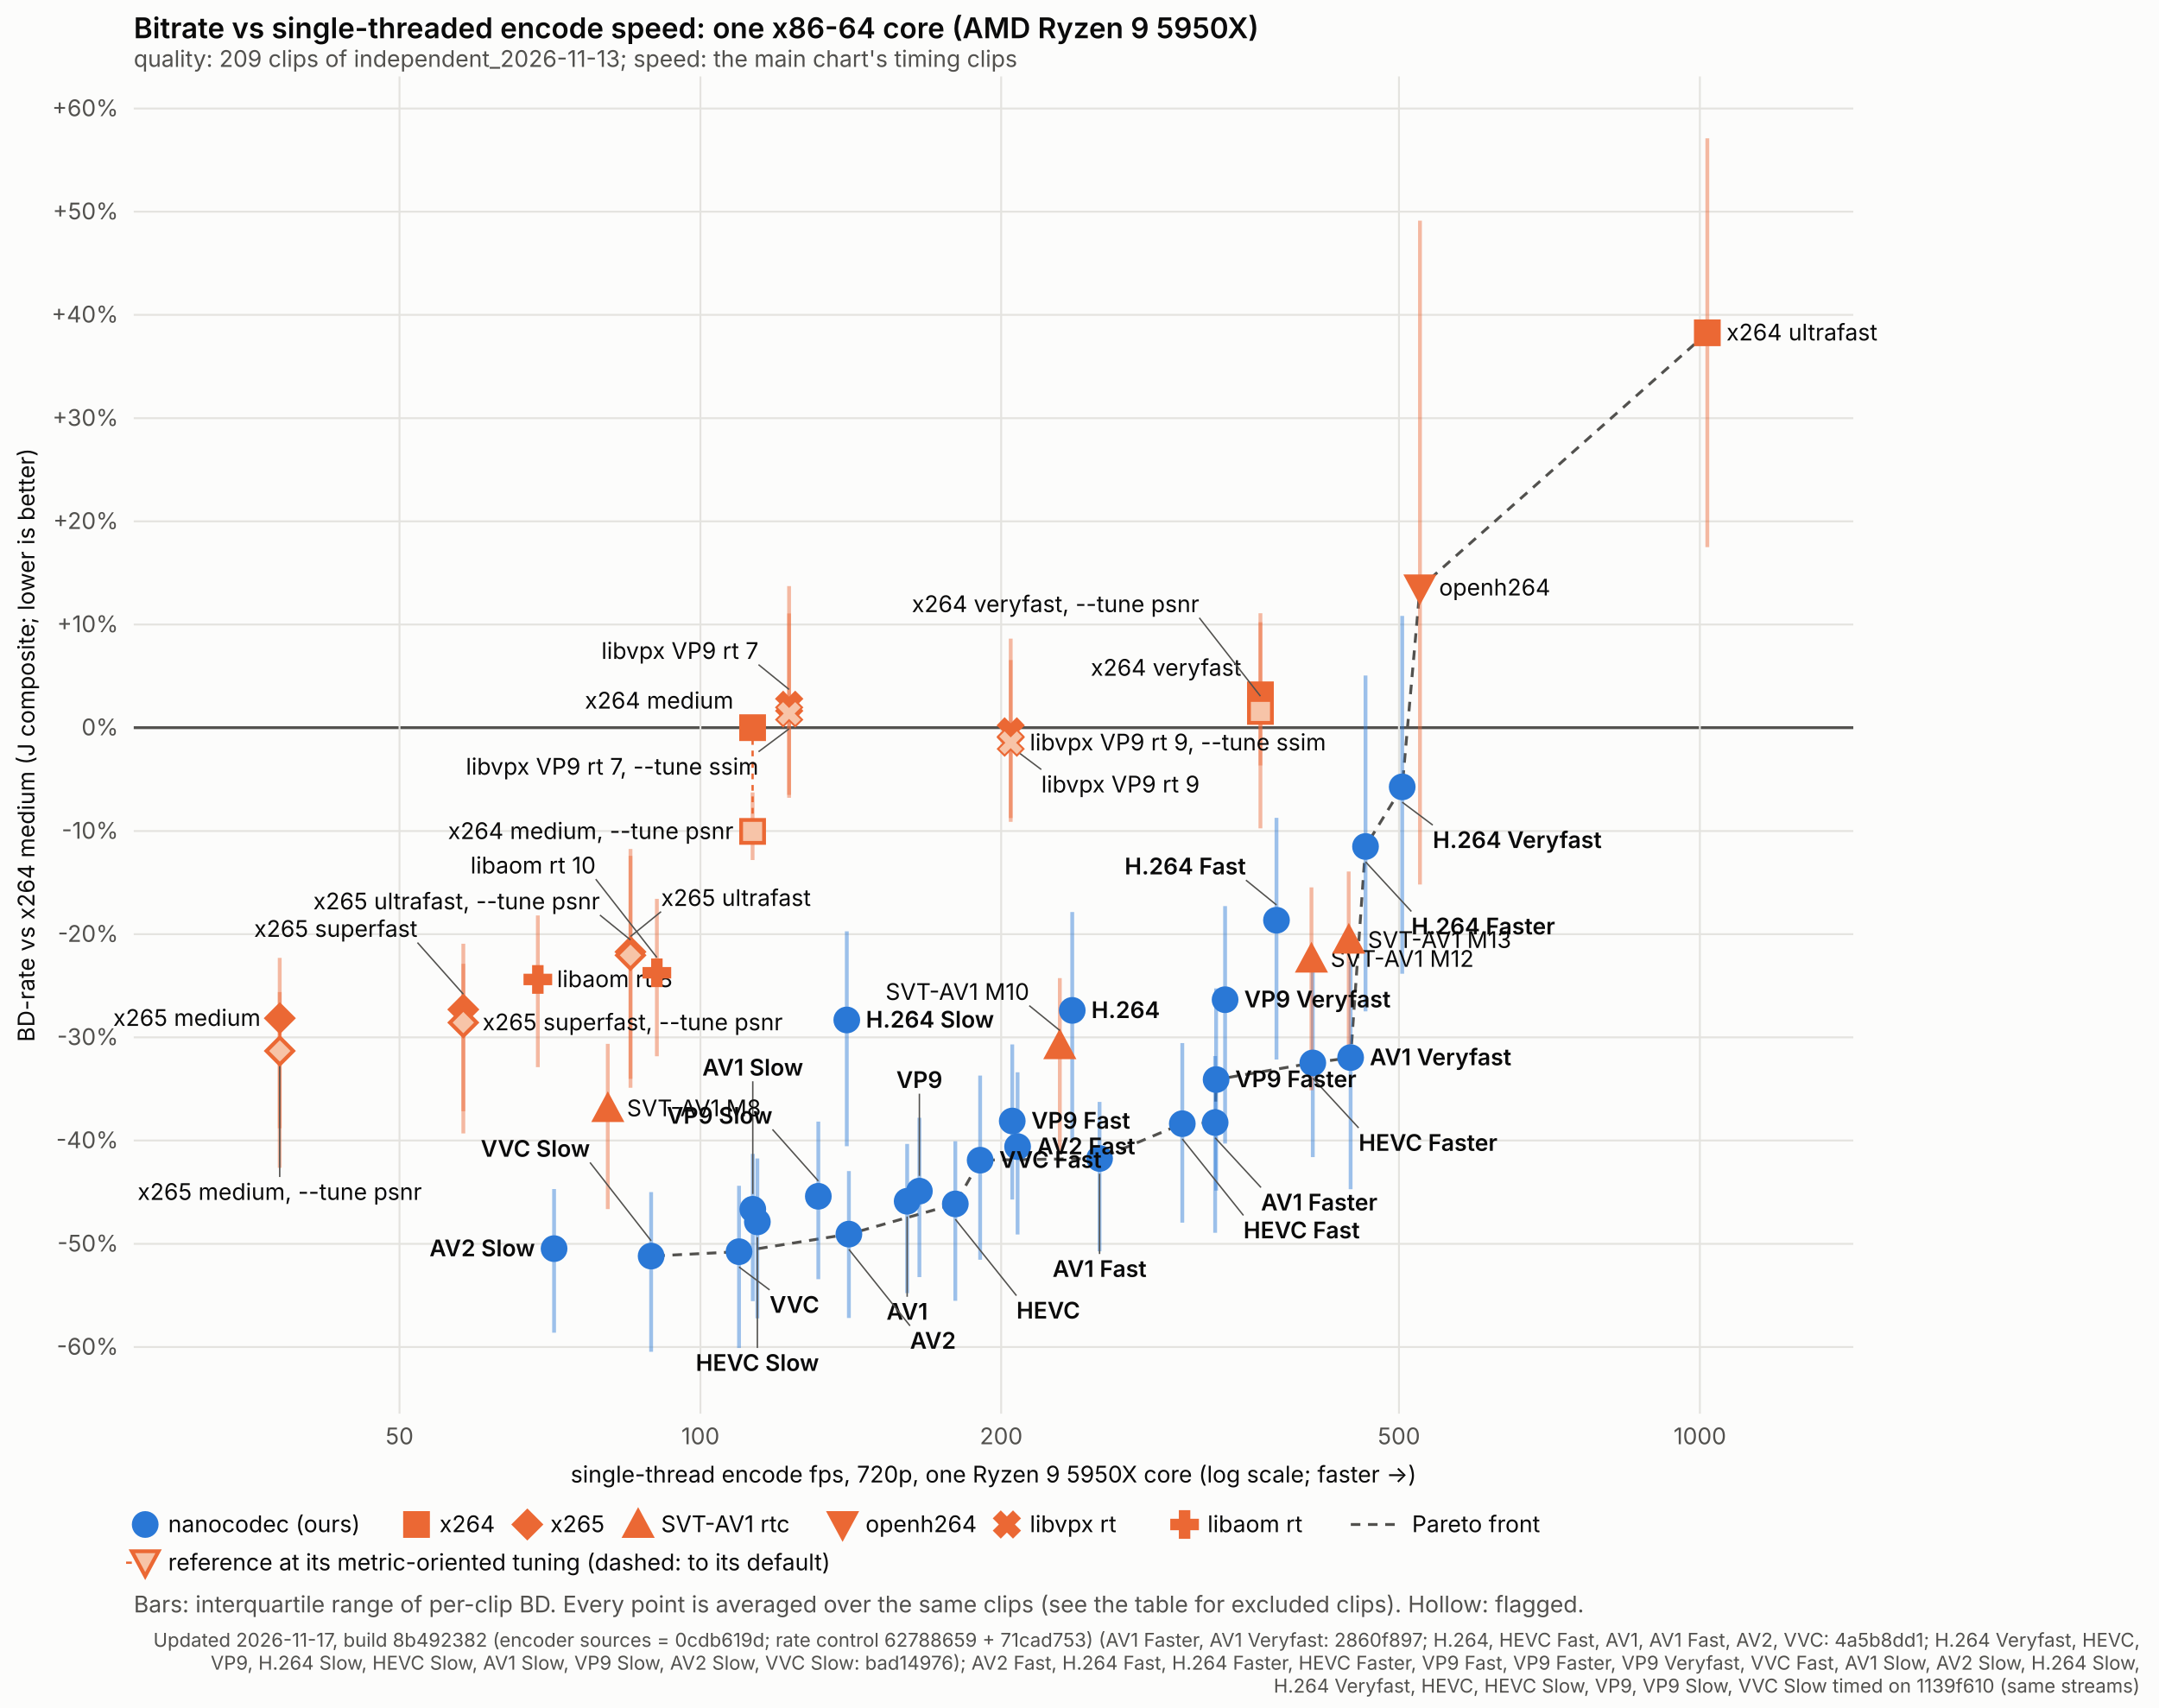
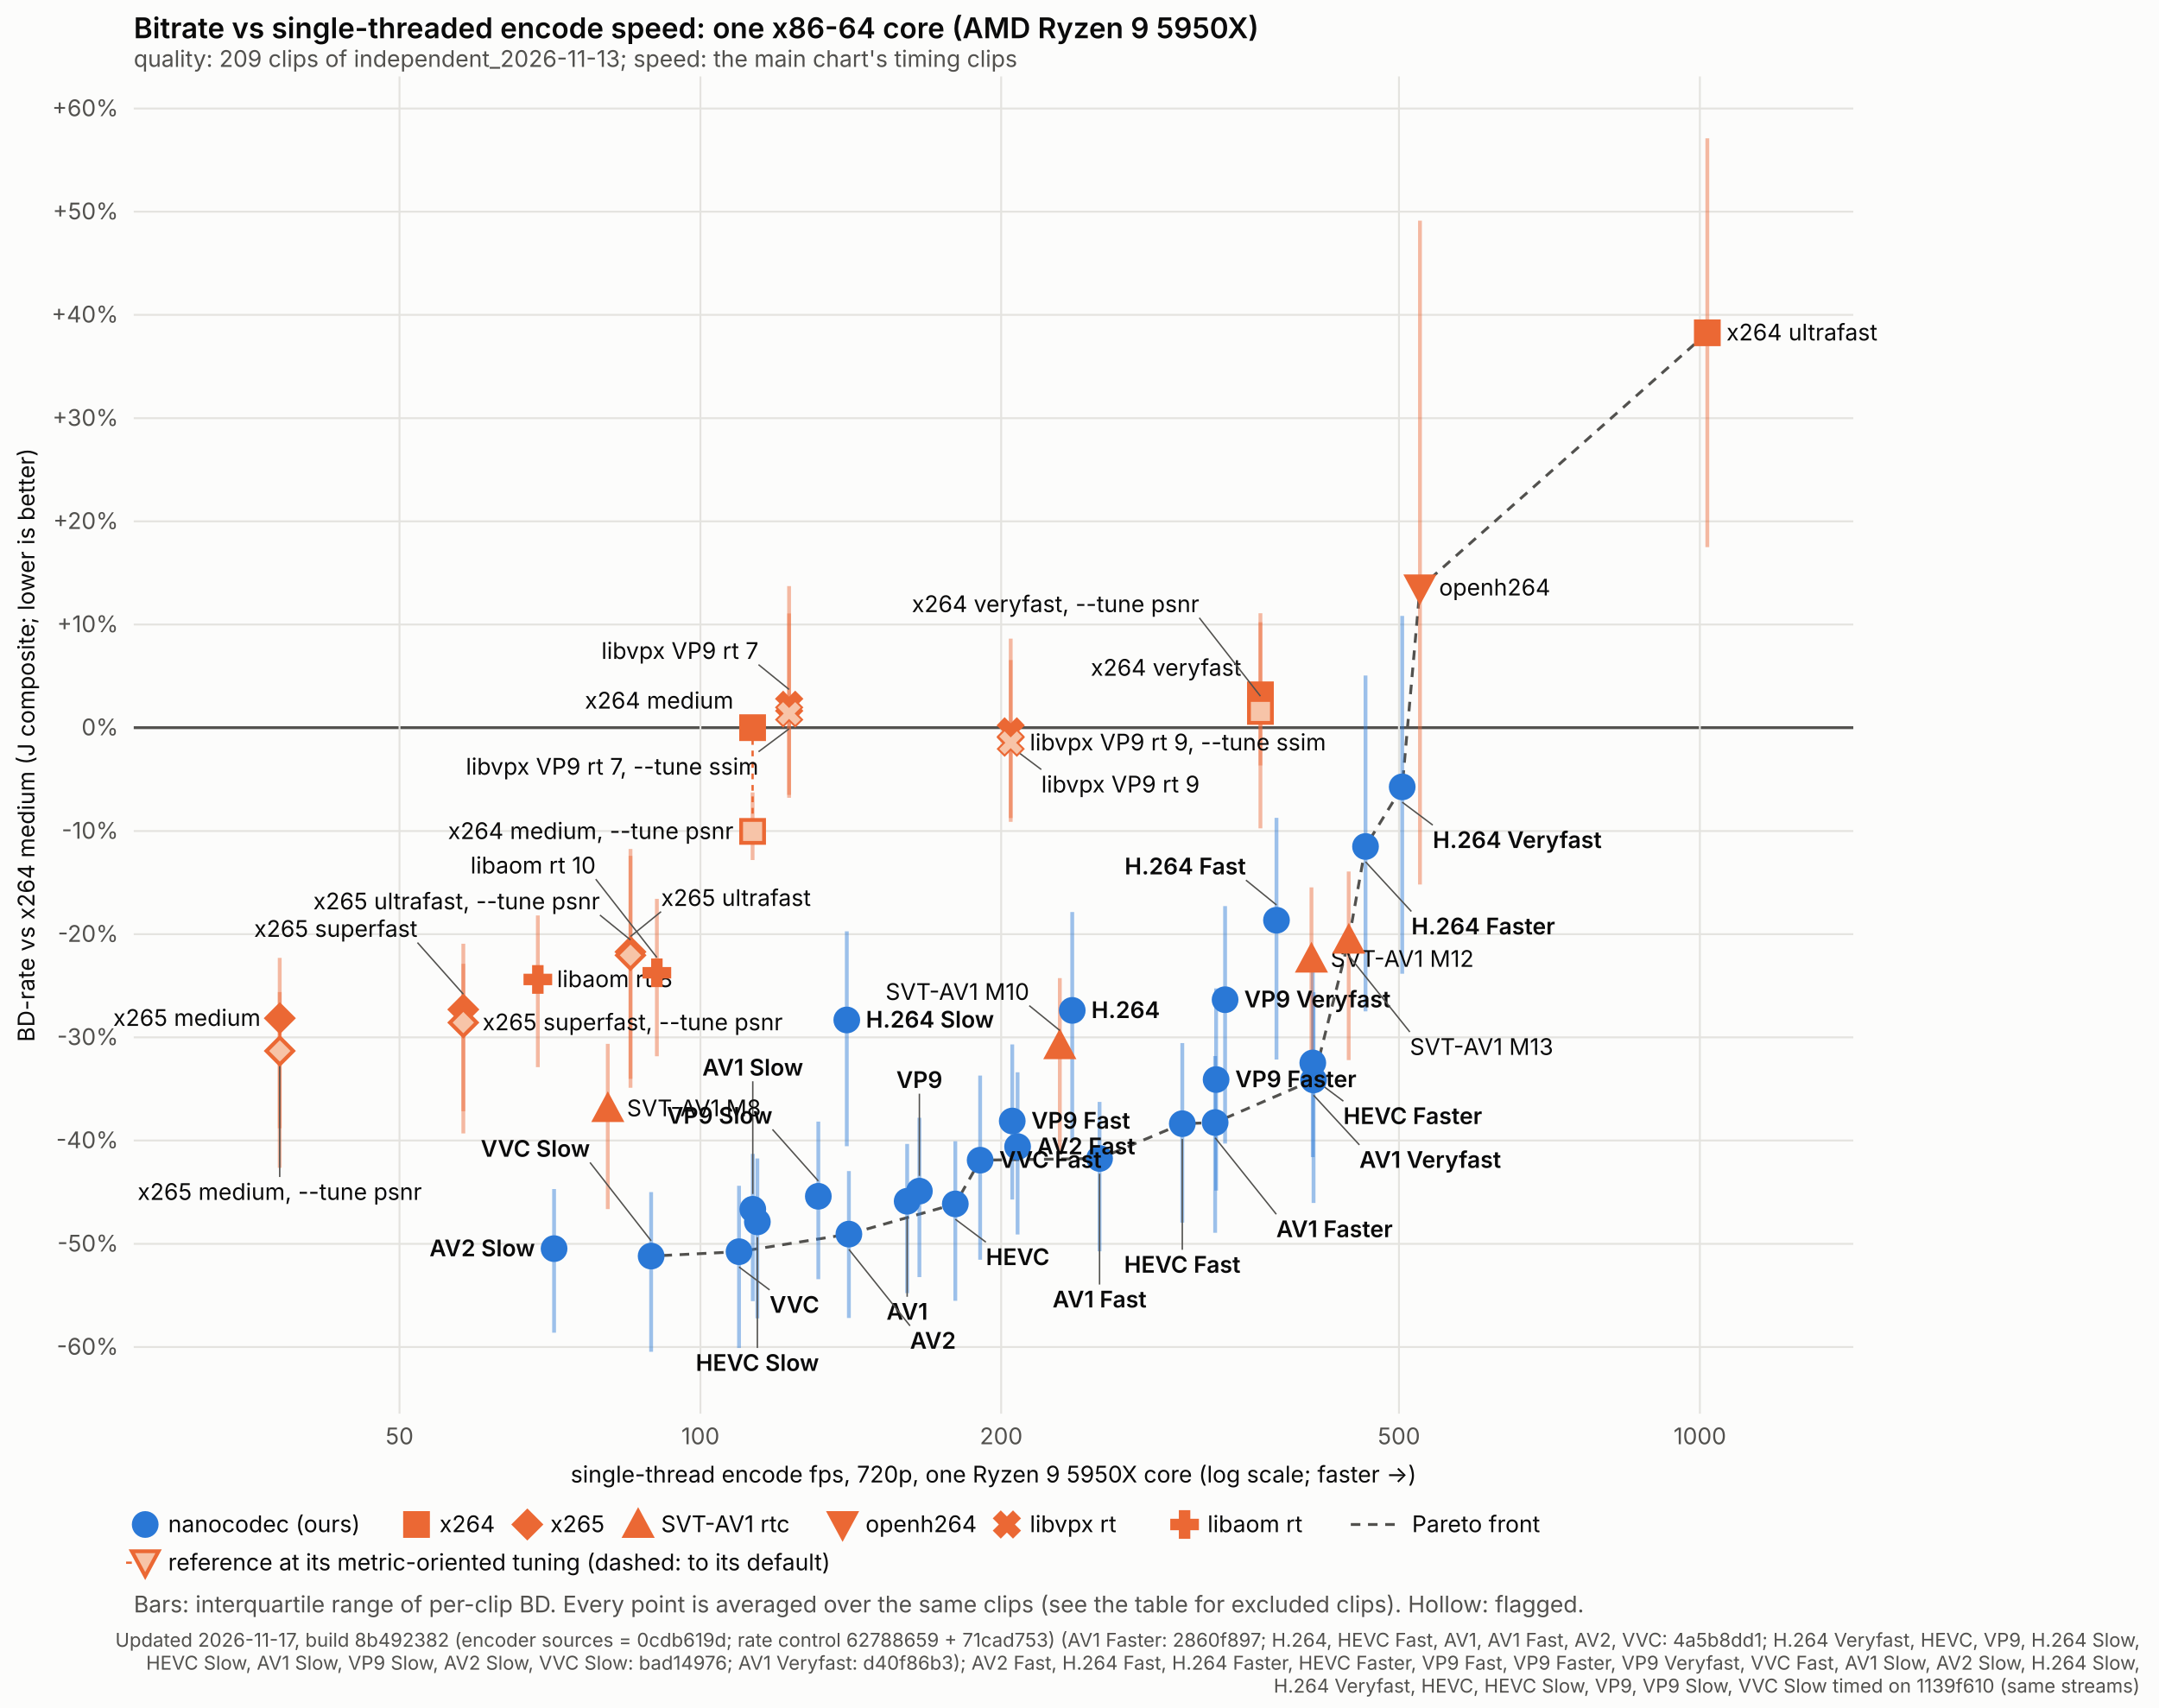
<svg xmlns="http://www.w3.org/2000/svg" viewBox="0 0 1130 894" width="1130" height="894" font-family="system-ui, -apple-system, Segoe UI, sans-serif" font-size="12">
  <rect width="1130" height="894" fill="#fcfcfb" />
  <text x="70" y="20" font-size="15" font-weight="600" fill="#0b0b0b">Bitrate vs single-threaded encode speed: one x86-64 core (AMD Ryzen 9 5950X)</text>
  <text x="70" y="35" fill="#52514e">quality: 209 clips of independent_2026-11-13; speed: the main chart's timing clips</text>
  <line x1="70" x2="970" y1="705.1" y2="705.1" stroke="#e4e3df" stroke-width="1" />
  <text x="62" y="709.1" text-anchor="end" fill="#52514e">-60%</text>
  <line x1="70" x2="970" y1="651.1" y2="651.1" stroke="#e4e3df" stroke-width="1" />
  <text x="62" y="655.1" text-anchor="end" fill="#52514e">-50%</text>
  <line x1="70" x2="970" y1="597.0" y2="597.0" stroke="#e4e3df" stroke-width="1" />
  <text x="62" y="601.0" text-anchor="end" fill="#52514e">-40%</text>
  <line x1="70" x2="970" y1="543.0" y2="543.0" stroke="#e4e3df" stroke-width="1" />
  <text x="62" y="547.0" text-anchor="end" fill="#52514e">-30%</text>
  <line x1="70" x2="970" y1="489.0" y2="489.0" stroke="#e4e3df" stroke-width="1" />
  <text x="62" y="493.0" text-anchor="end" fill="#52514e">-20%</text>
  <line x1="70" x2="970" y1="435.0" y2="435.0" stroke="#e4e3df" stroke-width="1" />
  <text x="62" y="439.0" text-anchor="end" fill="#52514e">-10%</text>
  <line x1="70" x2="970" y1="380.9" y2="380.9" stroke="#52514e" stroke-width="1.5" />
  <text x="62" y="384.9" text-anchor="end" fill="#52514e">0%</text>
  <line x1="70" x2="970" y1="326.9" y2="326.9" stroke="#e4e3df" stroke-width="1" />
  <text x="62" y="330.9" text-anchor="end" fill="#52514e">+10%</text>
  <line x1="70" x2="970" y1="272.9" y2="272.9" stroke="#e4e3df" stroke-width="1" />
  <text x="62" y="276.9" text-anchor="end" fill="#52514e">+20%</text>
  <line x1="70" x2="970" y1="218.9" y2="218.9" stroke="#e4e3df" stroke-width="1" />
  <text x="62" y="222.9" text-anchor="end" fill="#52514e">+30%</text>
  <line x1="70" x2="970" y1="164.8" y2="164.8" stroke="#e4e3df" stroke-width="1" />
  <text x="62" y="168.8" text-anchor="end" fill="#52514e">+40%</text>
  <line x1="70" x2="970" y1="110.8" y2="110.8" stroke="#e4e3df" stroke-width="1" />
  <text x="62" y="114.8" text-anchor="end" fill="#52514e">+50%</text>
  <line x1="70" x2="970" y1="56.8" y2="56.8" stroke="#e4e3df" stroke-width="1" />
  <text x="62" y="60.8" text-anchor="end" fill="#52514e">+60%</text>
  <line x1="209.1" x2="209.1" y1="40" y2="740" stroke="#e4e3df" />
  <text x="209.1" y="756" text-anchor="middle" fill="#52514e">50</text>
  <line x1="366.6" x2="366.6" y1="40" y2="740" stroke="#e4e3df" />
  <text x="366.6" y="756" text-anchor="middle" fill="#52514e">100</text>
  <line x1="524.0" x2="524.0" y1="40" y2="740" stroke="#e4e3df" />
  <text x="524.0" y="756" text-anchor="middle" fill="#52514e">200</text>
  <line x1="732.2" x2="732.2" y1="40" y2="740" stroke="#e4e3df" />
  <text x="732.2" y="756" text-anchor="middle" fill="#52514e">500</text>
  <line x1="889.7" x2="889.7" y1="40" y2="740" stroke="#e4e3df" />
  <text x="889.7" y="756" text-anchor="middle" fill="#52514e">1000</text>
  <text x="520.0" y="776" text-anchor="middle" fill="#0b0b0b">single-thread encode fps, 720p, one Ryzen 9 5950X core (log scale; faster →)</text>
  <text transform="translate(18,390.0) rotate(-90)" text-anchor="middle" fill="#0b0b0b">BD-rate vs x264 medium (J composite; lower is better)</text>
-   <polyline points="893.6,174.2 743.2,307.7 733.9,411.9 714.7,443.1 706.9,553.6 687.1,556.4 636.5,565.1 636.0,587.6 618.8,588.2 575.5,606.4 513.0,607.3 500.0,630.2 444.3,646.0 386.8,655.2 340.8,657.5" fill="none" stroke="#52514e" stroke-width="1.5" stroke-dasharray="5 4" />
+   <polyline points="893.6,174.2 743.2,307.7 733.9,411.9 714.7,443.1 705.9,492.2 687.5,565.3 636.0,587.6 618.8,588.2 575.5,606.4 513.0,607.3 500.0,630.2 444.3,646.0 386.8,655.2 340.8,657.5" fill="none" stroke="#52514e" stroke-width="1.5" stroke-dasharray="5 4" />
  <line x1="659.7" y1="363.7" x2="659.7" y2="372.4" stroke="#eb6834" stroke-width="1.2" stroke-dasharray="3 3" />
  <line x1="393.9" y1="380.9" x2="393.9" y2="435.2" stroke="#eb6834" stroke-width="1.2" stroke-dasharray="3 3" />
  <line x1="330.0" y1="498.2" x2="330.0" y2="500.0" stroke="#eb6834" stroke-width="1.2" stroke-dasharray="3 3" />
  <line x1="242.5" y1="528.4" x2="242.5" y2="535.3" stroke="#eb6834" stroke-width="1.2" stroke-dasharray="3 3" />
  <line x1="146.4" y1="533.0" x2="146.4" y2="550.1" stroke="#eb6834" stroke-width="1.2" stroke-dasharray="3 3" />
  <line x1="413.0" y1="368.9" x2="413.0" y2="373.5" stroke="#eb6834" stroke-width="1.2" stroke-dasharray="3 3" />
  <line x1="529.0" y1="382.8" x2="529.0" y2="388.8" stroke="#eb6834" stroke-width="1.2" stroke-dasharray="3 3" />
  <line x1="393.9" x2="393.9" y1="380.9" y2="380.9" stroke="#eb6834" stroke-opacity="0.45" stroke-width="2" />
  <line x1="443.2" x2="443.2" y1="600.0" y2="487.5" stroke="#2a78d6" stroke-opacity="0.45" stroke-width="2" />
  <line x1="561.2" x2="561.2" y1="596.3" y2="477.4" stroke="#2a78d6" stroke-opacity="0.45" stroke-width="2" />
  <line x1="668.1" x2="668.1" y1="554.6" y2="428.1" stroke="#2a78d6" stroke-opacity="0.45" stroke-width="2" />
  <line x1="714.7" x2="714.7" y1="529.4" y2="353.6" stroke="#2a78d6" stroke-opacity="0.45" stroke-width="2" />
  <line x1="733.9" x2="733.9" y1="509.7" y2="322.4" stroke="#2a78d6" stroke-opacity="0.45" stroke-width="2" />
  <line x1="396.4" x2="396.4" y1="690.1" y2="606.4" stroke="#2a78d6" stroke-opacity="0.45" stroke-width="2" />
  <line x1="500.0" x2="500.0" y1="680.9" y2="597.4" stroke="#2a78d6" stroke-opacity="0.45" stroke-width="2" />
  <line x1="618.8" x2="618.8" y1="640.0" y2="546.0" stroke="#2a78d6" stroke-opacity="0.45" stroke-width="2" />
  <line x1="687.1" x2="687.1" y1="605.7" y2="508.2" stroke="#2a78d6" stroke-opacity="0.45" stroke-width="2" />
  <line x1="394.0" x2="394.0" y1="681.1" y2="604.0" stroke="#2a78d6" stroke-opacity="0.45" stroke-width="2" />
  <line x1="474.8" x2="474.8" y1="676.9" y2="598.8" stroke="#2a78d6" stroke-opacity="0.45" stroke-width="2" />
  <line x1="575.5" x2="575.5" y1="655.0" y2="576.8" stroke="#2a78d6" stroke-opacity="0.45" stroke-width="2" />
  <line x1="636.0" x2="636.0" y1="645.3" y2="552.8" stroke="#2a78d6" stroke-opacity="0.45" stroke-width="2" />
-   <line x1="706.9" x2="706.9" y1="622.5" y2="503.5" stroke="#2a78d6" stroke-opacity="0.45" stroke-width="2" />
+   <line x1="687.5" x2="687.5" y1="629.7" y2="519.3" stroke="#2a78d6" stroke-opacity="0.45" stroke-width="2" />
  <line x1="428.3" x2="428.3" y1="669.6" y2="587.1" stroke="#2a78d6" stroke-opacity="0.45" stroke-width="2" />
  <line x1="481.2" x2="481.2" y1="668.5" y2="585.1" stroke="#2a78d6" stroke-opacity="0.45" stroke-width="2" />
  <line x1="529.8" x2="529.8" y1="627.9" y2="546.7" stroke="#2a78d6" stroke-opacity="0.45" stroke-width="2" />
  <line x1="636.5" x2="636.5" y1="623.2" y2="517.4" stroke="#2a78d6" stroke-opacity="0.45" stroke-width="2" />
  <line x1="641.2" x2="641.2" y1="598.6" y2="474.3" stroke="#2a78d6" stroke-opacity="0.45" stroke-width="2" />
  <line x1="290.0" x2="290.0" y1="697.6" y2="622.4" stroke="#2a78d6" stroke-opacity="0.45" stroke-width="2" />
  <line x1="444.3" x2="444.3" y1="689.9" y2="613.0" stroke="#2a78d6" stroke-opacity="0.45" stroke-width="2" />
  <line x1="532.6" x2="532.6" y1="646.2" y2="561.3" stroke="#2a78d6" stroke-opacity="0.45" stroke-width="2" />
  <line x1="340.8" x2="340.8" y1="707.6" y2="624.0" stroke="#2a78d6" stroke-opacity="0.45" stroke-width="2" />
  <line x1="386.8" x2="386.8" y1="705.6" y2="620.7" stroke="#2a78d6" stroke-opacity="0.45" stroke-width="2" />
  <line x1="513.0" x2="513.0" y1="659.4" y2="563.0" stroke="#2a78d6" stroke-opacity="0.45" stroke-width="2" />
  <line x1="743.2" x2="743.2" y1="463.0" y2="115.5" stroke="#eb6834" stroke-opacity="0.45" stroke-width="2" />
  <line x1="893.6" x2="893.6" y1="286.4" y2="72.4" stroke="#eb6834" stroke-opacity="0.45" stroke-width="2" />
  <line x1="659.7" x2="659.7" y1="400.7" y2="325.7" stroke="#eb6834" stroke-opacity="0.45" stroke-width="2" />
  <line x1="330.0" x2="330.0" y1="564.7" y2="444.4" stroke="#eb6834" stroke-opacity="0.45" stroke-width="2" />
  <line x1="242.5" x2="242.5" y1="581.7" y2="494.0" stroke="#eb6834" stroke-opacity="0.45" stroke-width="2" />
  <line x1="146.4" x2="146.4" y1="590.6" y2="501.4" stroke="#eb6834" stroke-opacity="0.45" stroke-width="2" />
  <line x1="318.1" x2="318.1" y1="632.9" y2="546.4" stroke="#eb6834" stroke-opacity="0.45" stroke-width="2" />
  <line x1="554.7" x2="554.7" y1="602.4" y2="512.0" stroke="#eb6834" stroke-opacity="0.45" stroke-width="2" />
  <line x1="686.4" x2="686.4" y1="570.7" y2="464.5" stroke="#eb6834" stroke-opacity="0.45" stroke-width="2" />
  <line x1="705.9" x2="705.9" y1="554.9" y2="456.2" stroke="#eb6834" stroke-opacity="0.45" stroke-width="2" />
  <line x1="413.0" x2="413.0" y1="417.6" y2="306.8" stroke="#eb6834" stroke-opacity="0.45" stroke-width="2" />
  <line x1="529.0" x2="529.0" y1="428.2" y2="334.3" stroke="#eb6834" stroke-opacity="0.45" stroke-width="2" />
  <line x1="281.5" x2="281.5" y1="558.6" y2="479.2" stroke="#eb6834" stroke-opacity="0.45" stroke-width="2" />
  <line x1="343.8" x2="343.8" y1="552.9" y2="470.5" stroke="#eb6834" stroke-opacity="0.45" stroke-width="2" />
  <line x1="659.7" x2="659.7" y1="433.6" y2="321.0" stroke="#eb6834" stroke-opacity="0.45" stroke-width="2" />
  <line x1="393.9" x2="393.9" y1="450.2" y2="414.8" stroke="#eb6834" stroke-opacity="0.45" stroke-width="2" />
  <line x1="330.0" x2="330.0" y1="569.4" y2="448.0" stroke="#eb6834" stroke-opacity="0.45" stroke-width="2" />
  <line x1="242.5" x2="242.5" y1="593.3" y2="504.5" stroke="#eb6834" stroke-opacity="0.45" stroke-width="2" />
  <line x1="146.4" x2="146.4" y1="611.3" y2="519.3" stroke="#eb6834" stroke-opacity="0.45" stroke-width="2" />
  <line x1="413.0" x2="413.0" y1="416.1" y2="321.1" stroke="#eb6834" stroke-opacity="0.45" stroke-width="2" />
  <line x1="529.0" x2="529.0" y1="430.2" y2="345.5" stroke="#eb6834" stroke-opacity="0.45" stroke-width="2" />
  <g>
    <rect x="387.9" y="374.9" width="12" height="12" fill="#eb6834" stroke="#eb6834" stroke-width="2" />
  </g>
  <text x="383.9" y="370.9" text-anchor="end" fill="#0b0b0b">x264 medium</text>
  <g>
    <circle cx="443.2" cy="533.9" r="6" fill="#2a78d6" stroke="#2a78d6" stroke-width="2" />
  </g>
  <text x="453.2" y="537.9" text-anchor="start" fill="#0b0b0b" font-weight="600">H.264 Slow</text>
  <g>
    <circle cx="561.2" cy="528.9" r="6" fill="#2a78d6" stroke="#2a78d6" stroke-width="2" />
  </g>
  <text x="571.2" y="532.9" text-anchor="start" fill="#0b0b0b" font-weight="600">H.264</text>
  <g>
    <circle cx="668.1" cy="481.7" r="6" fill="#2a78d6" stroke="#2a78d6" stroke-width="2" />
  </g>
  <line x1="668.1" y1="473.7" x2="652.1" y2="460.7" stroke="#52514e" stroke-width="0.75" />
  <text x="652.1" y="457.7" text-anchor="end" fill="#0b0b0b" font-weight="600">H.264 Fast</text>
  <g>
    <circle cx="714.7" cy="443.1" r="6" fill="#2a78d6" stroke="#2a78d6" stroke-width="2" />
  </g>
  <line x1="714.7" y1="451.1" x2="738.7" y2="477.1" stroke="#52514e" stroke-width="0.75" />
  <text x="738.7" y="489.1" text-anchor="start" fill="#0b0b0b" font-weight="600">H.264 Faster</text>
  <g>
    <circle cx="733.9" cy="411.9" r="6" fill="#2a78d6" stroke="#2a78d6" stroke-width="2" />
  </g>
  <line x1="733.9" y1="419.9" x2="749.9" y2="431.9" stroke="#52514e" stroke-width="0.75" />
  <text x="749.9" y="443.9" text-anchor="start" fill="#0b0b0b" font-weight="600">H.264 Veryfast</text>
  <g>
    <circle cx="396.4" cy="639.6" r="6" fill="#2a78d6" stroke="#2a78d6" stroke-width="2" />
  </g>
  <line x1="396.4" y1="647.6" x2="396.4" y2="705.6" stroke="#52514e" stroke-width="0.75" />
  <text x="396.4" y="717.6" text-anchor="middle" fill="#0b0b0b" font-weight="600">HEVC Slow</text>
  <g>
    <circle cx="500.0" cy="630.2" r="6" fill="#2a78d6" stroke="#2a78d6" stroke-width="2" />
  </g>
-   <line x1="500.0" y1="638.2" x2="532.0" y2="678.2" stroke="#52514e" stroke-width="0.75" />
-   <text x="532.0" y="690.2" text-anchor="start" fill="#0b0b0b" font-weight="600">HEVC</text>
+   <line x1="500.0" y1="638.2" x2="516.0" y2="650.2" stroke="#52514e" stroke-width="0.75" />
+   <text x="516.0" y="662.2" text-anchor="start" fill="#0b0b0b" font-weight="600">HEVC</text>
  <g>
    <circle cx="618.8" cy="588.2" r="6" fill="#2a78d6" stroke="#2a78d6" stroke-width="2" />
  </g>
-   <line x1="618.8" y1="596.2" x2="650.8" y2="636.2" stroke="#52514e" stroke-width="0.75" />
-   <text x="650.8" y="648.2" text-anchor="start" fill="#0b0b0b" font-weight="600">HEVC Fast</text>
+   <line x1="618.8" y1="596.2" x2="618.8" y2="654.2" stroke="#52514e" stroke-width="0.75" />
+   <text x="618.8" y="666.2" text-anchor="middle" fill="#0b0b0b" font-weight="600">HEVC Fast</text>
  <g>
    <circle cx="687.1" cy="556.4" r="6" fill="#2a78d6" stroke="#2a78d6" stroke-width="2" />
  </g>
-   <line x1="687.1" y1="564.4" x2="711.1" y2="590.4" stroke="#52514e" stroke-width="0.75" />
-   <text x="711.1" y="602.4" text-anchor="start" fill="#0b0b0b" font-weight="600">HEVC Faster</text>
+   <line x1="687.1" y1="564.4" x2="703.1" y2="576.4" stroke="#52514e" stroke-width="0.75" />
+   <text x="703.1" y="588.4" text-anchor="start" fill="#0b0b0b" font-weight="600">HEVC Faster</text>
  <g>
    <circle cx="394.0" cy="633.0" r="6" fill="#2a78d6" stroke="#2a78d6" stroke-width="2" />
  </g>
  <line x1="394.0" y1="625.0" x2="394.0" y2="566.0" stroke="#52514e" stroke-width="0.75" />
  <text x="394.0" y="563.0" text-anchor="middle" fill="#0b0b0b" font-weight="600">AV1 Slow</text>
  <g>
    <circle cx="474.8" cy="628.8" r="6" fill="#2a78d6" stroke="#2a78d6" stroke-width="2" />
  </g>
  <line x1="474.8" y1="636.8" x2="474.8" y2="678.8" stroke="#52514e" stroke-width="0.75" />
  <text x="474.8" y="690.8" text-anchor="middle" fill="#0b0b0b" font-weight="600">AV1</text>
  <g>
    <circle cx="575.5" cy="606.4" r="6" fill="#2a78d6" stroke="#2a78d6" stroke-width="2" />
  </g>
-   <line x1="575.5" y1="614.4" x2="575.5" y2="656.4" stroke="#52514e" stroke-width="0.75" />
-   <text x="575.5" y="668.4" text-anchor="middle" fill="#0b0b0b" font-weight="600">AV1 Fast</text>
+   <line x1="575.5" y1="614.4" x2="575.5" y2="672.4" stroke="#52514e" stroke-width="0.75" />
+   <text x="575.5" y="684.4" text-anchor="middle" fill="#0b0b0b" font-weight="600">AV1 Fast</text>
  <g>
    <circle cx="636.0" cy="587.6" r="6" fill="#2a78d6" stroke="#2a78d6" stroke-width="2" />
  </g>
-   <line x1="636.0" y1="595.6" x2="660.0" y2="621.6" stroke="#52514e" stroke-width="0.75" />
-   <text x="660.0" y="633.6" text-anchor="start" fill="#0b0b0b" font-weight="600">AV1 Faster</text>
-   <g>
-     <circle cx="706.9" cy="553.6" r="6" fill="#2a78d6" stroke="#2a78d6" stroke-width="2" />
-   </g>
-   <text x="716.9" y="557.6" text-anchor="start" fill="#0b0b0b" font-weight="600">AV1 Veryfast</text>
+   <line x1="636.0" y1="595.6" x2="668.0" y2="635.6" stroke="#52514e" stroke-width="0.75" />
+   <text x="668.0" y="647.6" text-anchor="start" fill="#0b0b0b" font-weight="600">AV1 Faster</text>
+   <g>
+     <circle cx="687.5" cy="565.3" r="6" fill="#2a78d6" stroke="#2a78d6" stroke-width="2" />
+   </g>
+   <line x1="687.5" y1="573.3" x2="711.5" y2="599.3" stroke="#52514e" stroke-width="0.75" />
+   <text x="711.5" y="611.3" text-anchor="start" fill="#0b0b0b" font-weight="600">AV1 Veryfast</text>
  <g>
    <circle cx="428.3" cy="626.2" r="6" fill="#2a78d6" stroke="#2a78d6" stroke-width="2" />
  </g>
  <line x1="428.3" y1="618.2" x2="404.3" y2="591.2" stroke="#52514e" stroke-width="0.75" />
  <text x="404.3" y="588.2" text-anchor="end" fill="#0b0b0b" font-weight="600">VP9 Slow</text>
  <g>
    <circle cx="481.2" cy="623.5" r="6" fill="#2a78d6" stroke="#2a78d6" stroke-width="2" />
  </g>
  <line x1="481.2" y1="615.5" x2="481.2" y2="572.5" stroke="#52514e" stroke-width="0.75" />
  <text x="481.2" y="569.5" text-anchor="middle" fill="#0b0b0b" font-weight="600">VP9</text>
  <g>
    <circle cx="529.8" cy="586.8" r="6" fill="#2a78d6" stroke="#2a78d6" stroke-width="2" />
  </g>
  <text x="539.8" y="590.8" text-anchor="start" fill="#0b0b0b" font-weight="600">VP9 Fast</text>
  <g>
    <circle cx="636.5" cy="565.1" r="6" fill="#2a78d6" stroke="#2a78d6" stroke-width="2" />
  </g>
  <text x="646.5" y="569.1" text-anchor="start" fill="#0b0b0b" font-weight="600">VP9 Faster</text>
  <g>
    <circle cx="641.2" cy="523.3" r="6" fill="#2a78d6" stroke="#2a78d6" stroke-width="2" />
  </g>
  <text x="651.2" y="527.3" text-anchor="start" fill="#0b0b0b" font-weight="600">VP9 Veryfast</text>
  <g>
    <circle cx="290.0" cy="653.6" r="6" fill="#2a78d6" stroke="#2a78d6" stroke-width="2" />
  </g>
  <text x="280.0" y="657.6" text-anchor="end" fill="#0b0b0b" font-weight="600">AV2 Slow</text>
  <g>
    <circle cx="444.3" cy="646.0" r="6" fill="#2a78d6" stroke="#2a78d6" stroke-width="2" />
  </g>
  <line x1="444.3" y1="654.0" x2="476.3" y2="694.0" stroke="#52514e" stroke-width="0.75" />
  <text x="476.3" y="706.0" text-anchor="start" fill="#0b0b0b" font-weight="600">AV2</text>
  <g>
    <circle cx="532.6" cy="600.2" r="6" fill="#2a78d6" stroke="#2a78d6" stroke-width="2" />
  </g>
  <text x="542.6" y="604.2" text-anchor="start" fill="#0b0b0b" font-weight="600">AV2 Fast</text>
  <g>
    <circle cx="340.8" cy="657.5" r="6" fill="#2a78d6" stroke="#2a78d6" stroke-width="2" />
  </g>
  <line x1="340.8" y1="649.5" x2="308.8" y2="608.5" stroke="#52514e" stroke-width="0.75" />
  <text x="308.8" y="605.5" text-anchor="end" fill="#0b0b0b" font-weight="600">VVC Slow</text>
  <g>
    <circle cx="386.8" cy="655.2" r="6" fill="#2a78d6" stroke="#2a78d6" stroke-width="2" />
  </g>
  <line x1="386.8" y1="663.2" x2="402.8" y2="675.2" stroke="#52514e" stroke-width="0.75" />
  <text x="402.8" y="687.2" text-anchor="start" fill="#0b0b0b" font-weight="600">VVC</text>
  <g>
    <circle cx="513.0" cy="607.3" r="6" fill="#2a78d6" stroke="#2a78d6" stroke-width="2" />
  </g>
  <text x="523.0" y="611.3" text-anchor="start" fill="#0b0b0b" font-weight="600">VVC Fast</text>
  <g>
    <polygon points="743.171,314.689 750.171,301.689 736.171,301.689" fill="#eb6834" stroke="#eb6834" stroke-width="2" />
  </g>
  <text x="753.2" y="311.7" text-anchor="start" fill="#0b0b0b">openh264</text>
  <g>
    <rect x="887.6" y="168.2" width="12" height="12" fill="#eb6834" stroke="#eb6834" stroke-width="2" />
  </g>
  <text x="903.6" y="178.2" text-anchor="start" fill="#0b0b0b">x264 ultrafast</text>
  <g>
    <rect x="653.7" y="357.7" width="12" height="12" fill="#eb6834" stroke="#eb6834" stroke-width="2" />
  </g>
  <text x="649.7" y="353.7" text-anchor="end" fill="#0b0b0b">x264 veryfast</text>
  <g>
    <polygon points="329.978,491.244 336.978,498.244 329.978,505.244 322.978,498.244" fill="#eb6834" stroke="#eb6834" stroke-width="2" />
  </g>
  <line x1="330.0" y1="490.2" x2="346.0" y2="477.2" stroke="#52514e" stroke-width="0.75" />
  <text x="346.0" y="474.2" text-anchor="start" fill="#0b0b0b">x265 ultrafast</text>
  <g>
    <polygon points="242.489,521.423 249.489,528.423 242.489,535.423 235.489,528.423" fill="#eb6834" stroke="#eb6834" stroke-width="2" />
  </g>
  <line x1="242.5" y1="520.4" x2="218.5" y2="493.4" stroke="#52514e" stroke-width="0.75" />
  <text x="218.5" y="490.4" text-anchor="end" fill="#0b0b0b">x265 superfast</text>
  <g>
    <polygon points="146.449,525.989 153.449,532.989 146.449,539.989 139.449,532.989" fill="#eb6834" stroke="#eb6834" stroke-width="2" />
  </g>
  <text x="136.4" y="537.0" text-anchor="end" fill="#0b0b0b">x265 medium</text>
  <g>
    <polygon points="318.125,573.337 325.125,586.337 311.125,586.337" fill="#eb6834" stroke="#eb6834" stroke-width="2" />
  </g>
  <text x="328.1" y="584.3" text-anchor="start" fill="#0b0b0b">SVT-AV1 M8</text>
  <g>
    <polygon points="554.706,540.417 561.706,553.417 547.706,553.417" fill="#eb6834" stroke="#eb6834" stroke-width="2" />
  </g>
  <line x1="554.7" y1="539.4" x2="538.7" y2="526.4" stroke="#52514e" stroke-width="0.75" />
  <text x="538.7" y="523.4" text-anchor="end" fill="#0b0b0b">SVT-AV1 M10</text>
  <g>
    <polygon points="686.399,495.091 693.399,508.091 679.399,508.091" fill="#eb6834" stroke="#eb6834" stroke-width="2" />
  </g>
  <text x="696.4" y="506.1" text-anchor="start" fill="#0b0b0b">SVT-AV1 M12</text>
  <g>
    <polygon points="705.948,485.199 712.948,498.199 698.948,498.199" fill="#eb6834" stroke="#eb6834" stroke-width="2" />
  </g>
-   <text x="715.9" y="496.2" text-anchor="start" fill="#0b0b0b">SVT-AV1 M13</text>
+   <line x1="705.9" y1="500.2" x2="737.9" y2="540.2" stroke="#52514e" stroke-width="0.75" />
+   <text x="737.9" y="552.2" text-anchor="start" fill="#0b0b0b">SVT-AV1 M13</text>
  <g>
    <polygon points="416.2,362.2 419.8,365.8 416.6,368.9 419.8,372.1 416.2,375.7 413.0,372.5 409.9,375.7 406.3,372.1 409.5,368.9 406.3,365.8 409.9,362.2 413.0,365.4" fill="#eb6834" stroke="#eb6834" stroke-width="1" />
  </g>
  <line x1="413.0" y1="360.9" x2="397.0" y2="347.9" stroke="#52514e" stroke-width="0.75" />
  <text x="397.0" y="344.9" text-anchor="end" fill="#0b0b0b">libvpx VP9 rt 7</text>
  <g>
    <polygon points="532.2,376.1 535.7,379.7 532.5,382.8 535.7,386.0 532.2,389.6 529.0,386.4 525.8,389.6 522.3,386.0 525.5,382.8 522.3,379.7 525.8,376.1 529.0,379.3" fill="#eb6834" stroke="#eb6834" stroke-width="1" />
  </g>
  <line x1="529.0" y1="390.8" x2="545.0" y2="402.8" stroke="#52514e" stroke-width="0.75" />
  <text x="545.0" y="414.8" text-anchor="start" fill="#0b0b0b">libvpx VP9 rt 9</text>
  <g>
    <polygon points="279.0,505.7 284.0,505.7 284.0,510.2 288.5,510.2 288.5,515.2 284.0,515.2 284.0,519.7 279.0,519.7 279.0,515.2 274.5,515.2 274.5,510.2 279.0,510.2" fill="#eb6834" stroke="#eb6834" stroke-width="1" />
  </g>
  <text x="291.5" y="516.7" text-anchor="start" fill="#0b0b0b">libaom rt 8</text>
  <g>
    <polygon points="341.3,502.2 346.3,502.2 346.3,506.7 350.8,506.7 350.8,511.7 346.3,511.7 346.3,516.2 341.3,516.2 341.3,511.7 336.8,511.7 336.8,506.7 341.3,506.7" fill="#eb6834" stroke="#eb6834" stroke-width="1" />
  </g>
  <line x1="343.8" y1="501.2" x2="311.8" y2="460.2" stroke="#52514e" stroke-width="0.75" />
  <text x="311.8" y="457.2" text-anchor="end" fill="#0b0b0b">libaom rt 10</text>
  <g>
    <rect x="653.7" y="366.4" width="12" height="12" fill="#f7c4a8" stroke="#eb6834" stroke-width="2" />
  </g>
  <line x1="659.7" y1="364.4" x2="627.7" y2="323.4" stroke="#52514e" stroke-width="0.75" />
  <text x="627.7" y="320.4" text-anchor="end" fill="#0b0b0b">x264 veryfast, --tune psnr</text>
  <g>
    <rect x="387.9" y="429.2" width="12" height="12" fill="#f7c4a8" stroke="#eb6834" stroke-width="2" />
  </g>
  <text x="383.9" y="439.2" text-anchor="end" fill="#0b0b0b">x264 medium, --tune psnr</text>
  <g>
    <polygon points="329.978,493.045 336.978,500.045 329.978,507.045 322.978,500.045" fill="#f7c4a8" stroke="#eb6834" stroke-width="2" />
  </g>
  <line x1="330.0" y1="492.0" x2="314.0" y2="479.0" stroke="#52514e" stroke-width="0.75" />
  <text x="314.0" y="476.0" text-anchor="end" fill="#0b0b0b">x265 ultrafast, --tune psnr</text>
  <g>
    <polygon points="242.489,528.271 249.489,535.271 242.489,542.271 235.489,535.271" fill="#f7c4a8" stroke="#eb6834" stroke-width="2" />
  </g>
  <text x="252.5" y="539.3" text-anchor="start" fill="#0b0b0b">x265 superfast, --tune psnr</text>
  <g>
    <polygon points="146.449,543.115 153.449,550.115 146.449,557.115 139.449,550.115" fill="#f7c4a8" stroke="#eb6834" stroke-width="2" />
  </g>
  <line x1="146.4" y1="558.1" x2="146.4" y2="616.1" stroke="#52514e" stroke-width="0.75" />
  <text x="146.4" y="628.1" text-anchor="middle" fill="#0b0b0b">x265 medium, --tune psnr</text>
  <g>
    <polygon points="416.2,366.8 419.8,370.3 416.6,373.5 419.8,376.7 416.2,380.2 413.0,377.0 409.9,380.2 406.3,376.7 409.5,373.5 406.3,370.3 409.9,366.8 413.0,369.9" fill="#f7c4a8" stroke="#eb6834" stroke-width="1" />
  </g>
  <line x1="413.0" y1="381.5" x2="397.0" y2="393.5" stroke="#52514e" stroke-width="0.75" />
  <text x="397.0" y="405.5" text-anchor="end" fill="#0b0b0b">libvpx VP9 rt 7, --tune ssim</text>
  <g>
    <polygon points="532.2,382.1 535.7,385.6 532.5,388.8 535.7,392.0 532.2,395.5 529.0,392.3 525.8,395.5 522.3,392.0 525.5,388.8 522.3,385.6 525.8,382.1 529.0,385.3" fill="#f7c4a8" stroke="#eb6834" stroke-width="1" />
  </g>
  <text x="539.0" y="392.8" text-anchor="start" fill="#0b0b0b">libvpx VP9 rt 9, --tune ssim</text>
  <circle cx="76.0" cy="798.0" r="6" fill="#2a78d6" stroke="#2a78d6" stroke-width="2" />
  <text x="88" y="802" fill="#0b0b0b">nanocodec (ours)</text>
  <rect x="212.0" y="792.0" width="12" height="12" fill="#eb6834" stroke="#eb6834" stroke-width="2" />
  <text x="230" y="802" fill="#0b0b0b">x264</text>
  <polygon points="276,791 283,798 276,805 269,798" fill="#eb6834" stroke="#eb6834" stroke-width="2" />
  <text x="288" y="802" fill="#0b0b0b">x265</text>
  <polygon points="334,791 341,804 327,804" fill="#eb6834" stroke="#eb6834" stroke-width="2" />
  <text x="346" y="802" fill="#0b0b0b">SVT-AV1 rtc</text>
  <polygon points="441,805 448,792 434,792" fill="#eb6834" stroke="#eb6834" stroke-width="2" />
  <text x="453" y="802" fill="#0b0b0b">openh264</text>
  <polygon points="530.2,791.3 533.7,794.8 530.5,798.0 533.7,801.2 530.2,804.7 527.0,801.5 523.8,804.7 520.3,801.2 523.5,798.0 520.3,794.8 523.8,791.3 527.0,794.5" fill="#eb6834" stroke="#eb6834" stroke-width="1" />
  <text x="539" y="802" fill="#0b0b0b">libvpx rt</text>
  <polygon points="617.5,791.0 622.5,791.0 622.5,795.5 627.0,795.5 627.0,800.5 622.5,800.5 622.5,805.0 617.5,805.0 617.5,800.5 613.0,800.5 613.0,795.5 617.5,795.5" fill="#eb6834" stroke="#eb6834" stroke-width="1" />
  <text x="632" y="802" fill="#0b0b0b">libaom rt</text>
  <line x1="707" x2="733" y1="798" y2="798" stroke="#52514e" stroke-width="1.5" stroke-dasharray="5 4" />
  <text x="739" y="802" fill="#0b0b0b">Pareto front</text>
  <line x1="66" x2="76" y1="818" y2="818" stroke="#eb6834" stroke-width="1.2" stroke-dasharray="3 3" />
  <polygon points="76,825 83,812 69,812" fill="#f7c4a8" stroke="#eb6834" stroke-width="2" />
  <text x="88" y="822" fill="#0b0b0b">reference at its metric-oriented tuning (dashed: to its default)</text>
  <text x="70" y="844" fill="#52514e">Bars: interquartile range of per-clip BD. Every point is averaged over the same clips (see the table for excluded clips). Hollow: flagged.</text>
-   <text x="1120" y="862" font-size="10" text-anchor="end" fill="#52514e">Updated 2026-11-17, build 8b492382 (encoder sources = 0cdb619d; rate control 62788659 + 71cad753) (AV1 Faster, AV1 Veryfast: 2860f897; H.264, HEVC Fast, AV1, AV1 Fast, AV2, VVC: 4a5b8dd1; H.264 Veryfast, HEVC,</text>
-   <text x="1120" y="874" font-size="10" text-anchor="end" fill="#52514e">VP9, H.264 Slow, HEVC Slow, AV1 Slow, VP9 Slow, AV2 Slow, VVC Slow: bad14976); AV2 Fast, H.264 Fast, H.264 Faster, HEVC Faster, VP9 Fast, VP9 Faster, VP9 Veryfast, VVC Fast, AV1 Slow, AV2 Slow, H.264 Slow,</text>
+   <text x="1120" y="862" font-size="10" text-anchor="end" fill="#52514e">Updated 2026-11-17, build 8b492382 (encoder sources = 0cdb619d; rate control 62788659 + 71cad753) (AV1 Faster: 2860f897; H.264, HEVC Fast, AV1, AV1 Fast, AV2, VVC: 4a5b8dd1; H.264 Veryfast, HEVC, VP9, H.264 Slow,</text>
+   <text x="1120" y="874" font-size="10" text-anchor="end" fill="#52514e">HEVC Slow, AV1 Slow, VP9 Slow, AV2 Slow, VVC Slow: bad14976; AV1 Veryfast: d40f86b3); AV2 Fast, H.264 Fast, H.264 Faster, HEVC Faster, VP9 Fast, VP9 Faster, VP9 Veryfast, VVC Fast, AV1 Slow, AV2 Slow, H.264 Slow,</text>
  <text x="1120" y="886" font-size="10" text-anchor="end" fill="#52514e">H.264 Veryfast, HEVC, HEVC Slow, VP9, VP9 Slow, VVC Slow timed on 1139f610 (same streams)</text>
</svg>
